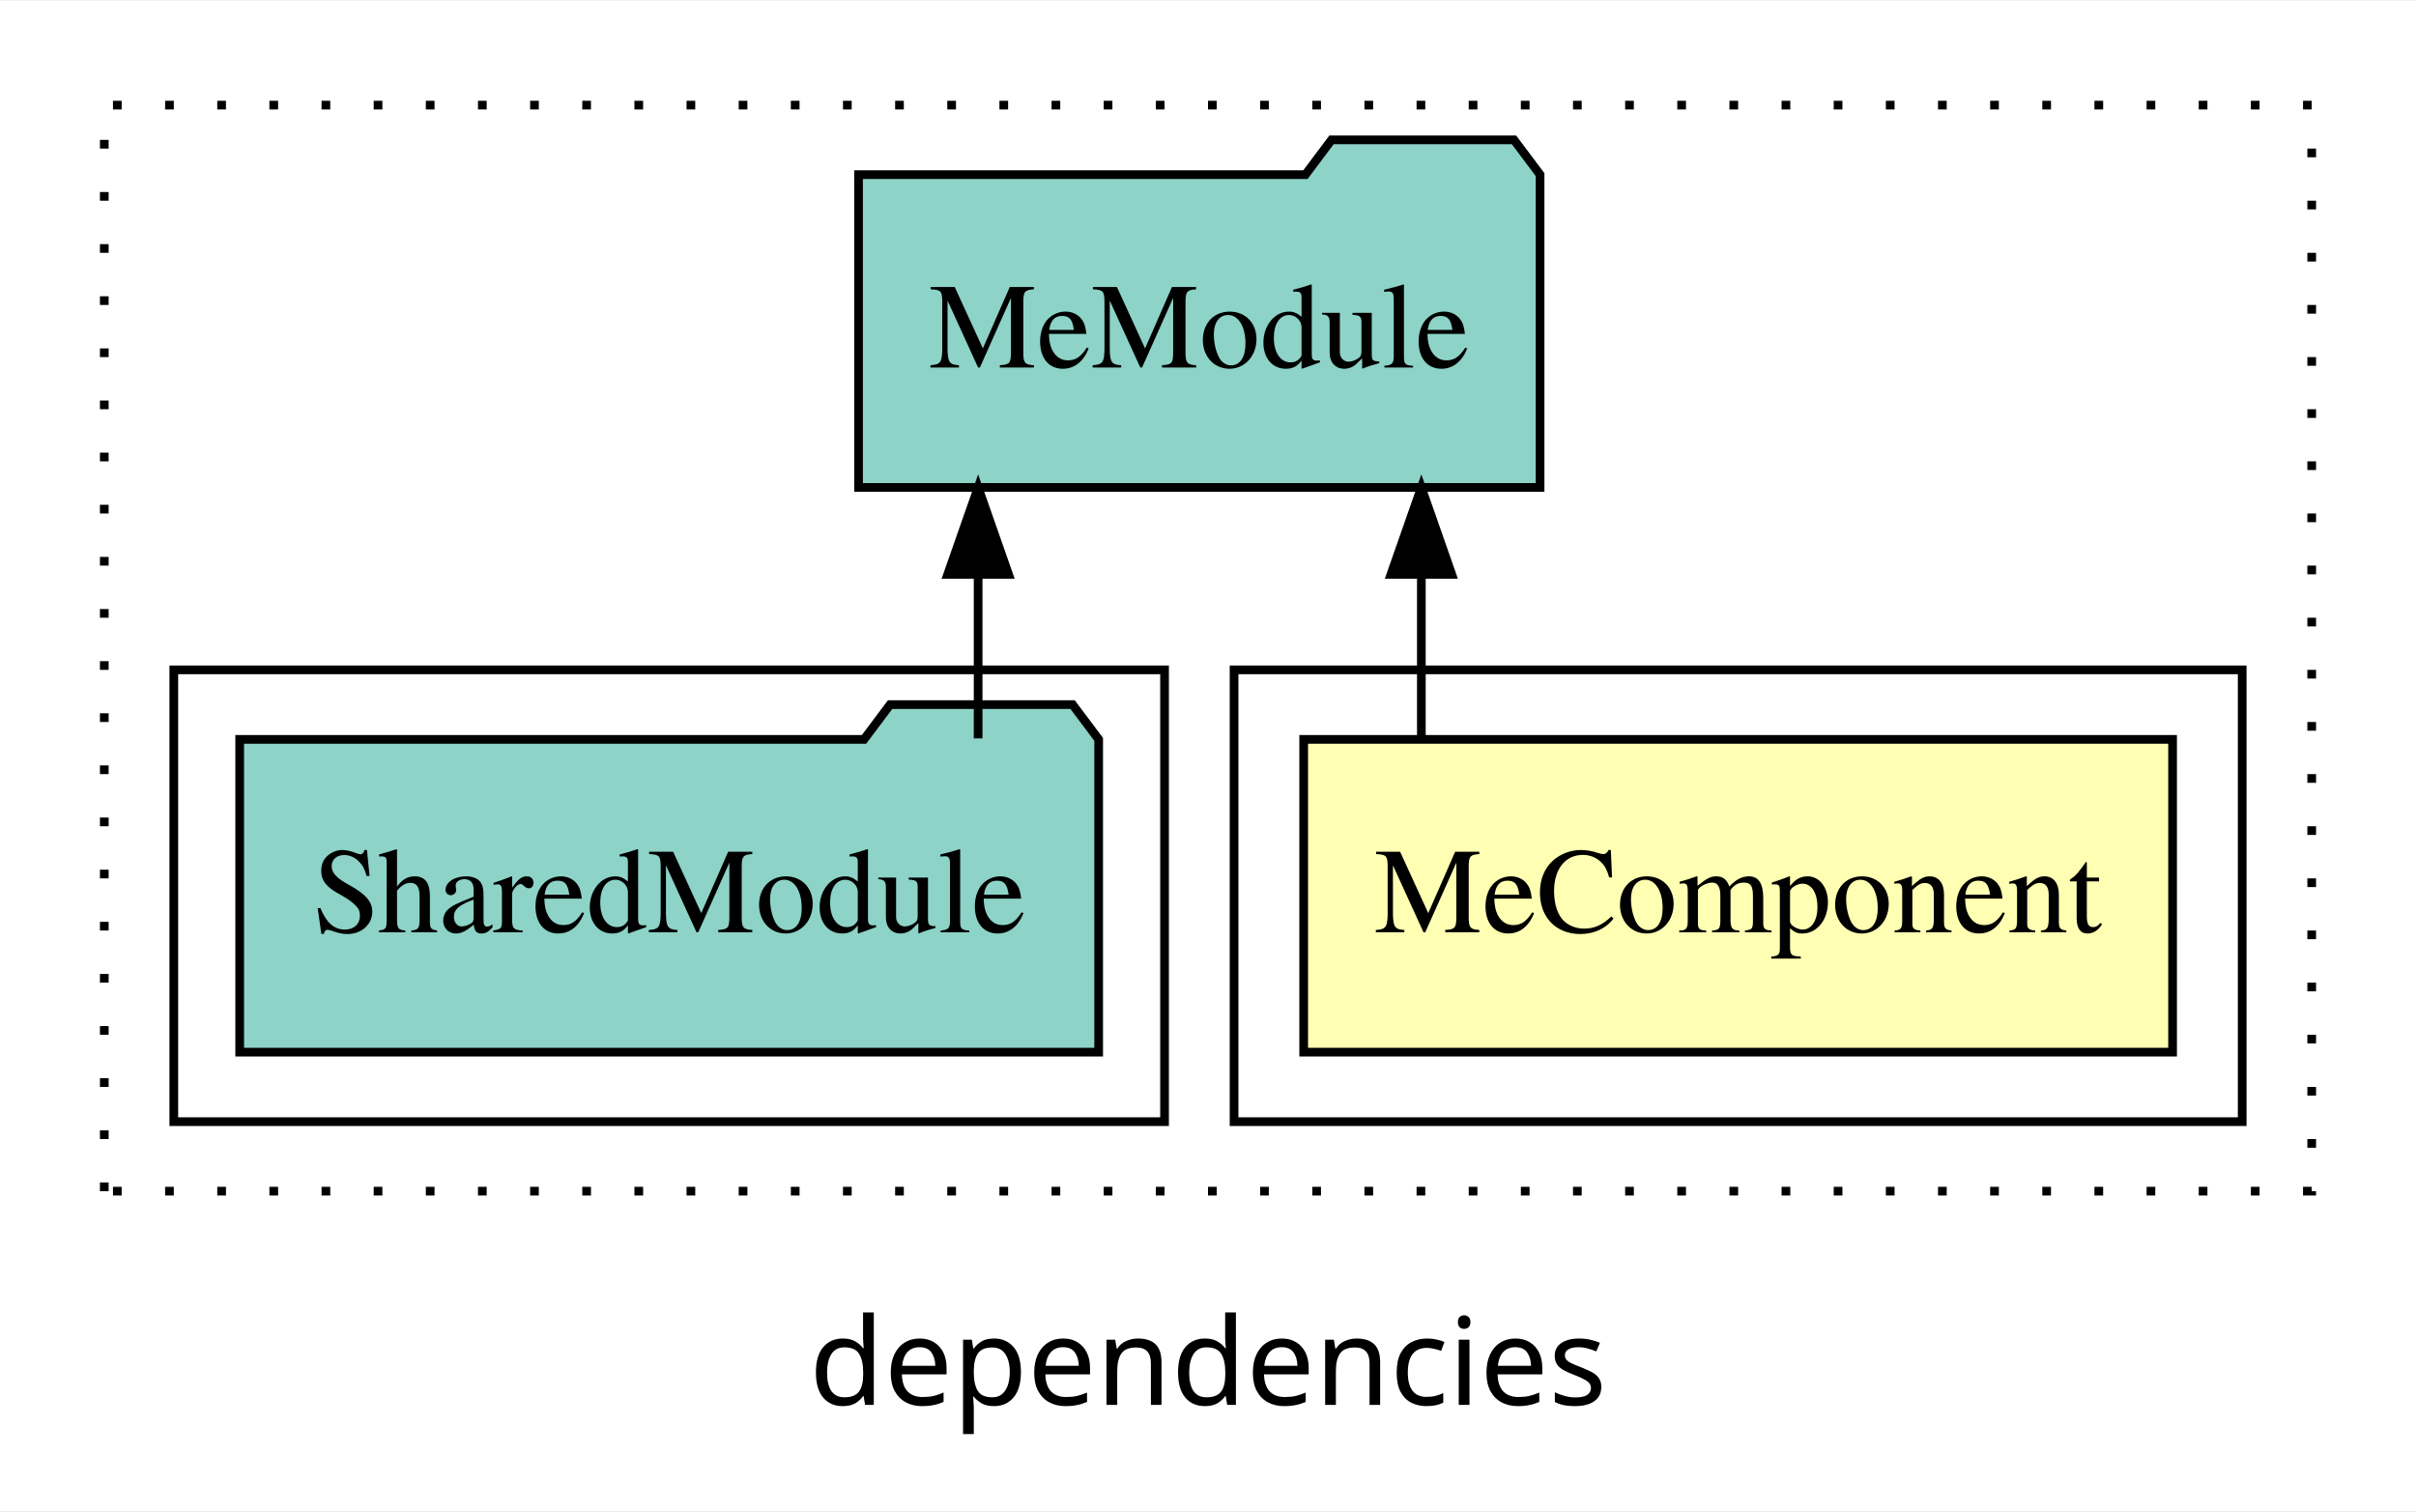
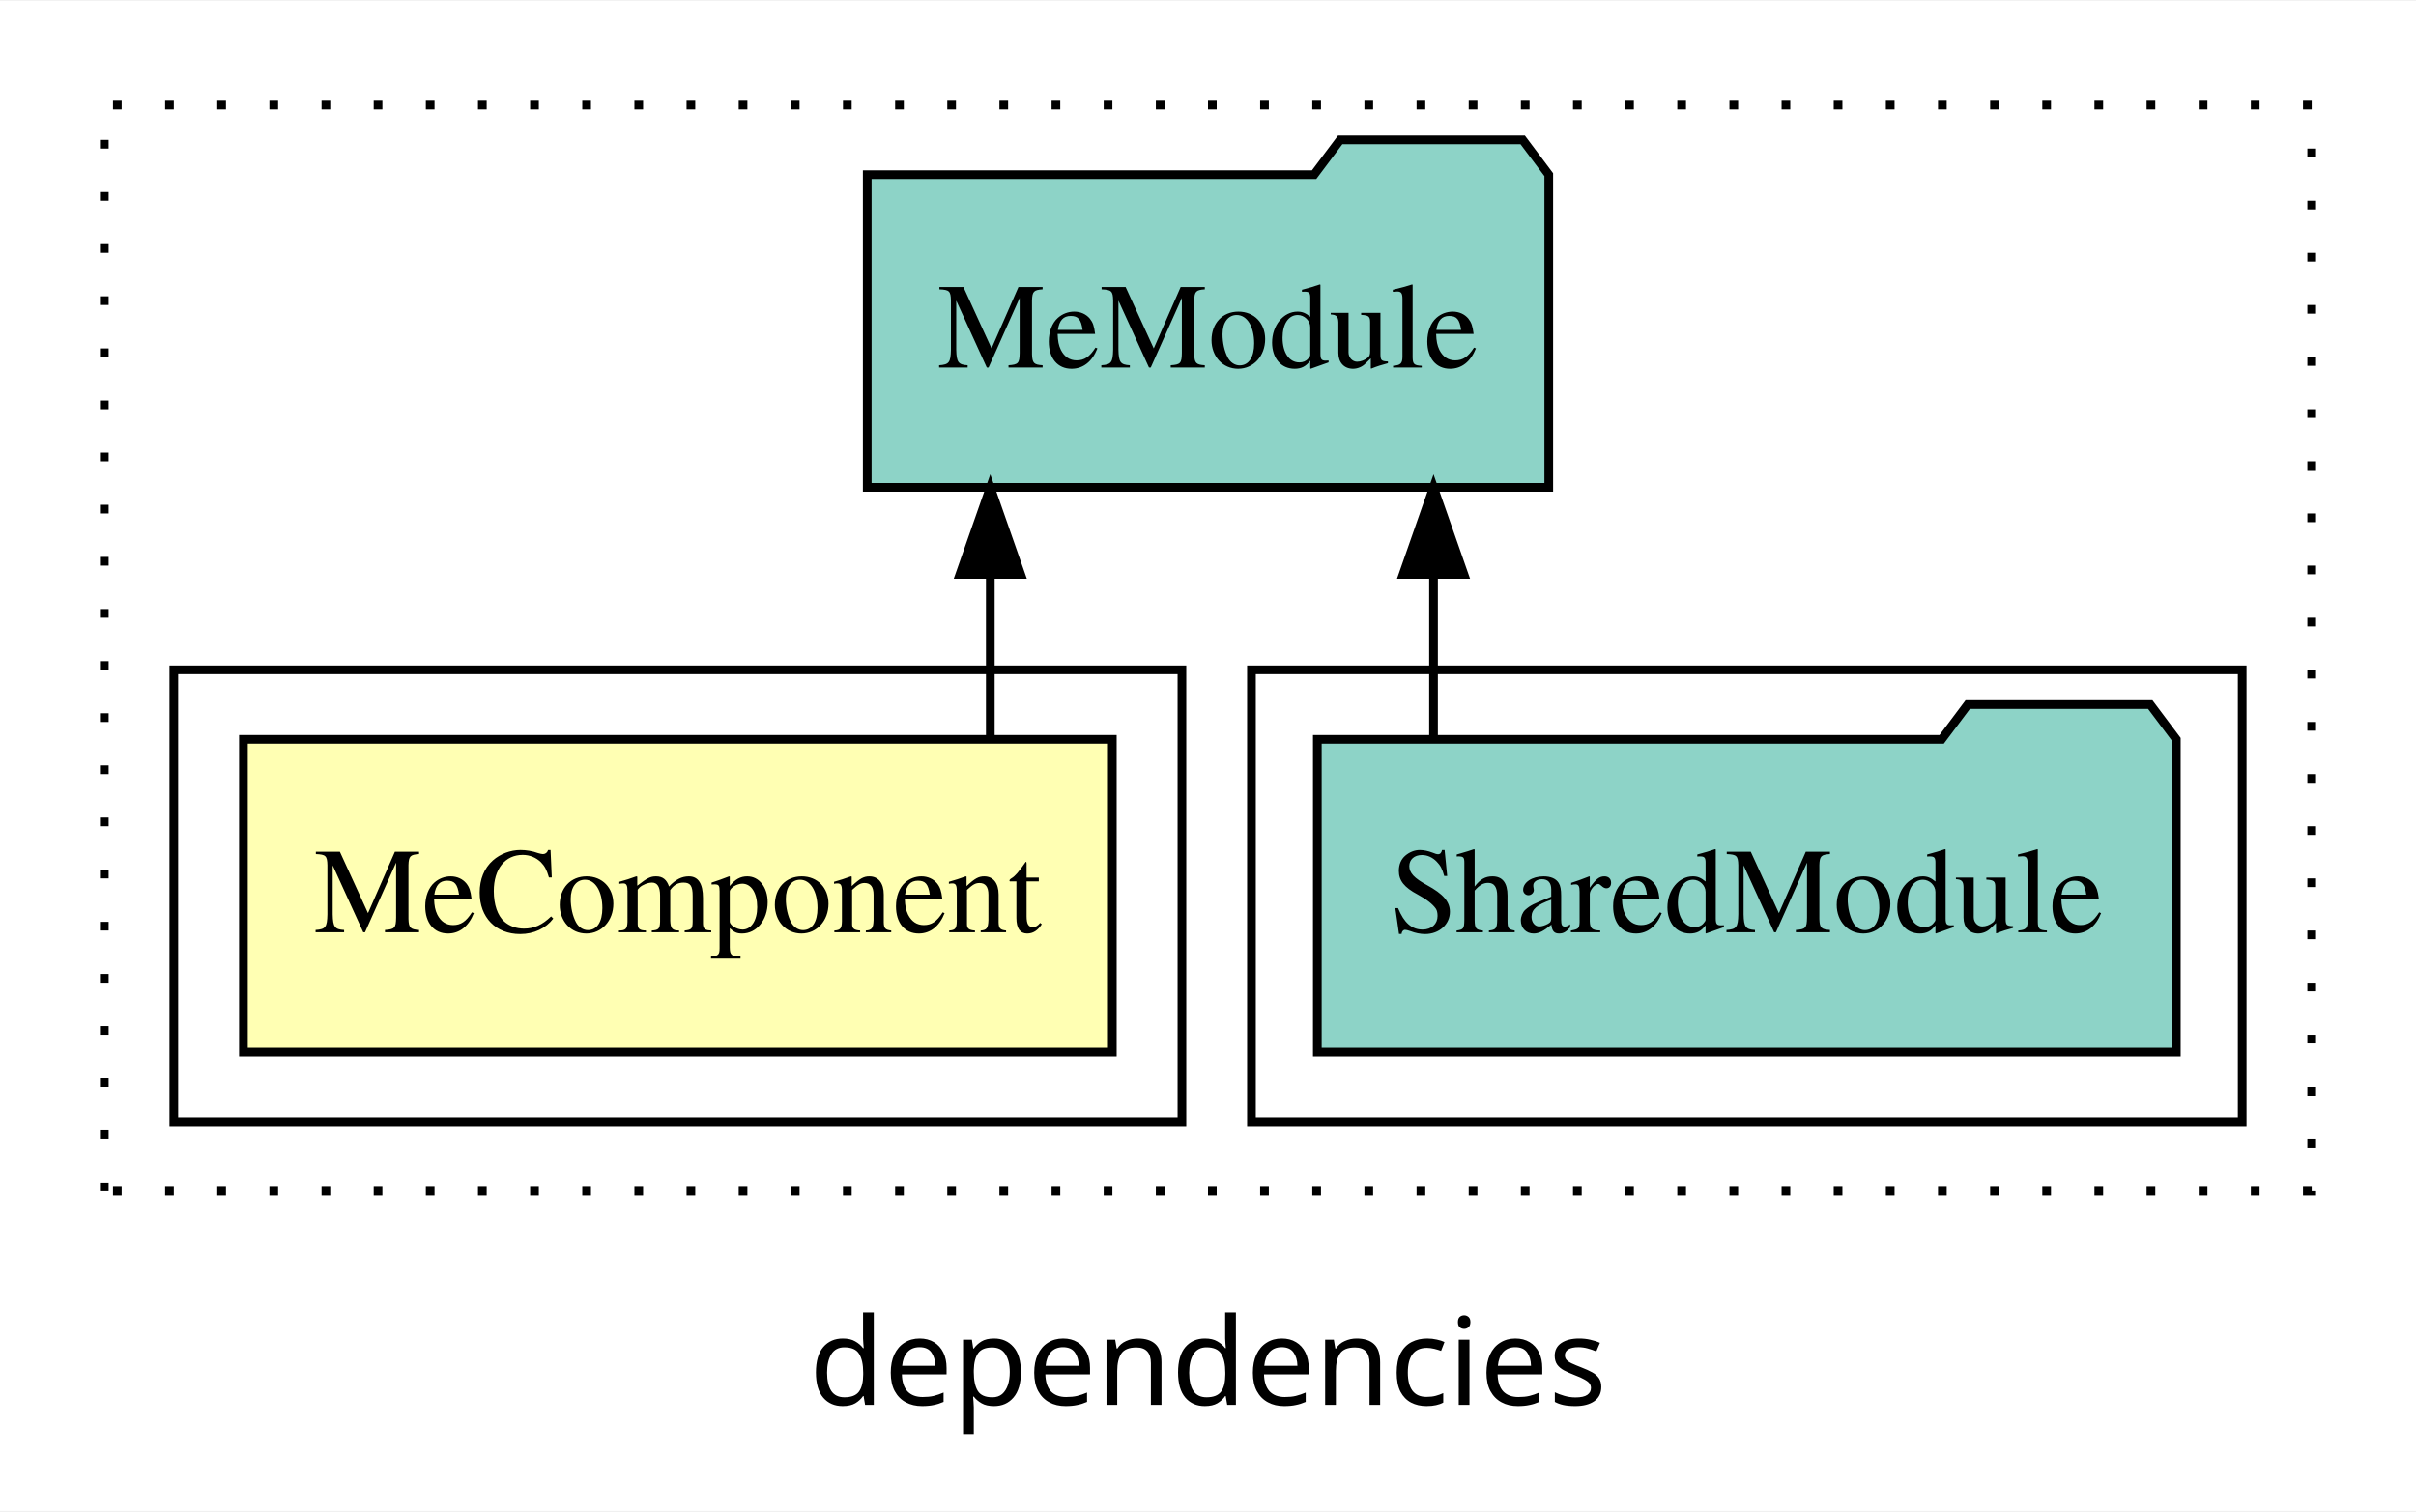
<svg xmlns="http://www.w3.org/2000/svg" width="278pt" height="174pt" viewBox="0.00 0.00 278.00 173.80">
  <g id="graph0" class="graph" transform="scale(1 1) rotate(0) translate(4 169.8)">
    <polygon fill="white" stroke="transparent" points="-4,4 -4,-169.8 274,-169.8 274,4 -4,4" />
    <text text-anchor="middle" x="135" y="-8.2" font-family="sans-serif" font-size="14.00">dependencies</text>
    <g id="clust1" class="cluster">
      <polygon fill="none" stroke="black" stroke-dasharray="1,5" points="8,-32.8 8,-157.8 262,-157.8 262,-32.8 8,-32.8" />
    </g>
+     <g id="clust4" class="cluster">
+       <polygon fill="none" stroke="black" points="140,-40.8 140,-92.8 254,-92.8 254,-40.8 140,-40.8" />
+     </g>
    <g id="clust2" class="cluster">
-       <polygon fill="none" stroke="black" points="138,-40.8 138,-92.8 254,-92.8 254,-40.8 138,-40.8" />
-     </g>
-     <g id="clust4" class="cluster">
-       <polygon fill="none" stroke="black" points="16,-40.8 16,-92.8 130,-92.8 130,-40.8 16,-40.8" />
+       <polygon fill="none" stroke="black" points="16,-40.8 16,-92.8 132,-92.8 132,-40.8 16,-40.8" />
    </g>
    <g id="node1" class="node">
-       <polygon fill="#ffffb3" stroke="black" points="245.99,-84.8 146.01,-84.8 146.01,-48.8 245.99,-48.8 245.99,-84.8" />
-       <text text-anchor="middle" x="196" y="-62.6" font-family="Times,serif" font-size="14.00">MeComponent</text>
+       <polygon fill="#ffffb3" stroke="black" points="123.99,-84.8 24.01,-84.8 24.01,-48.8 123.99,-48.8 123.99,-84.8" />
+       <text text-anchor="middle" x="74" y="-62.6" font-family="Times,serif" font-size="14.00">MeComponent</text>
    </g>
    <g id="node2" class="node">
-       <polygon fill="#8dd3c7" stroke="black" points="173.21,-149.8 170.21,-153.8 149.21,-153.8 146.21,-149.8 94.79,-149.8 94.79,-113.8 173.21,-113.8 173.21,-149.8" />
-       <text text-anchor="middle" x="134" y="-127.6" font-family="Times,serif" font-size="14.00">MeModule</text>
+       <polygon fill="#8dd3c7" stroke="black" points="174.21,-149.8 171.21,-153.8 150.21,-153.8 147.21,-149.8 95.79,-149.8 95.79,-113.8 174.21,-113.8 174.21,-149.8" />
+       <text text-anchor="middle" x="135" y="-127.6" font-family="Times,serif" font-size="14.00">MeModule</text>
    </g>
    <g id="edge1" class="edge">
-       <path fill="none" stroke="black" d="M159.55,-84.91C159.55,-84.91 159.55,-103.79 159.55,-103.79" />
-       <polygon fill="black" stroke="black" points="156.05,-103.79 159.55,-113.79 163.05,-103.79 156.05,-103.79" />
+       <path fill="none" stroke="black" d="M109.95,-84.91C109.95,-84.91 109.95,-103.79 109.95,-103.79" />
+       <polygon fill="black" stroke="black" points="106.45,-103.79 109.95,-113.79 113.45,-103.79 106.45,-103.79" />
    </g>
    <g id="node3" class="node">
-       <polygon fill="#8dd3c7" stroke="black" points="122.42,-84.8 119.42,-88.8 98.42,-88.8 95.42,-84.8 23.58,-84.8 23.58,-48.8 122.42,-48.8 122.42,-84.8" />
-       <text text-anchor="middle" x="73" y="-62.6" font-family="Times,serif" font-size="14.00">SharedModule</text>
+       <polygon fill="#8dd3c7" stroke="black" points="246.42,-84.8 243.42,-88.8 222.42,-88.8 219.42,-84.8 147.58,-84.8 147.58,-48.8 246.42,-48.8 246.42,-84.8" />
+       <text text-anchor="middle" x="197" y="-62.6" font-family="Times,serif" font-size="14.00">SharedModule</text>
    </g>
    <g id="edge2" class="edge">
-       <path fill="none" stroke="black" d="M108.55,-84.91C108.55,-84.91 108.55,-103.79 108.55,-103.79" />
-       <polygon fill="black" stroke="black" points="105.05,-103.79 108.55,-113.79 112.05,-103.79 105.05,-103.79" />
+       <path fill="none" stroke="black" d="M160.95,-84.91C160.95,-84.91 160.95,-103.79 160.95,-103.79" />
+       <polygon fill="black" stroke="black" points="157.45,-103.79 160.95,-113.79 164.45,-103.79 157.45,-103.79" />
    </g>
  </g>
</svg>
